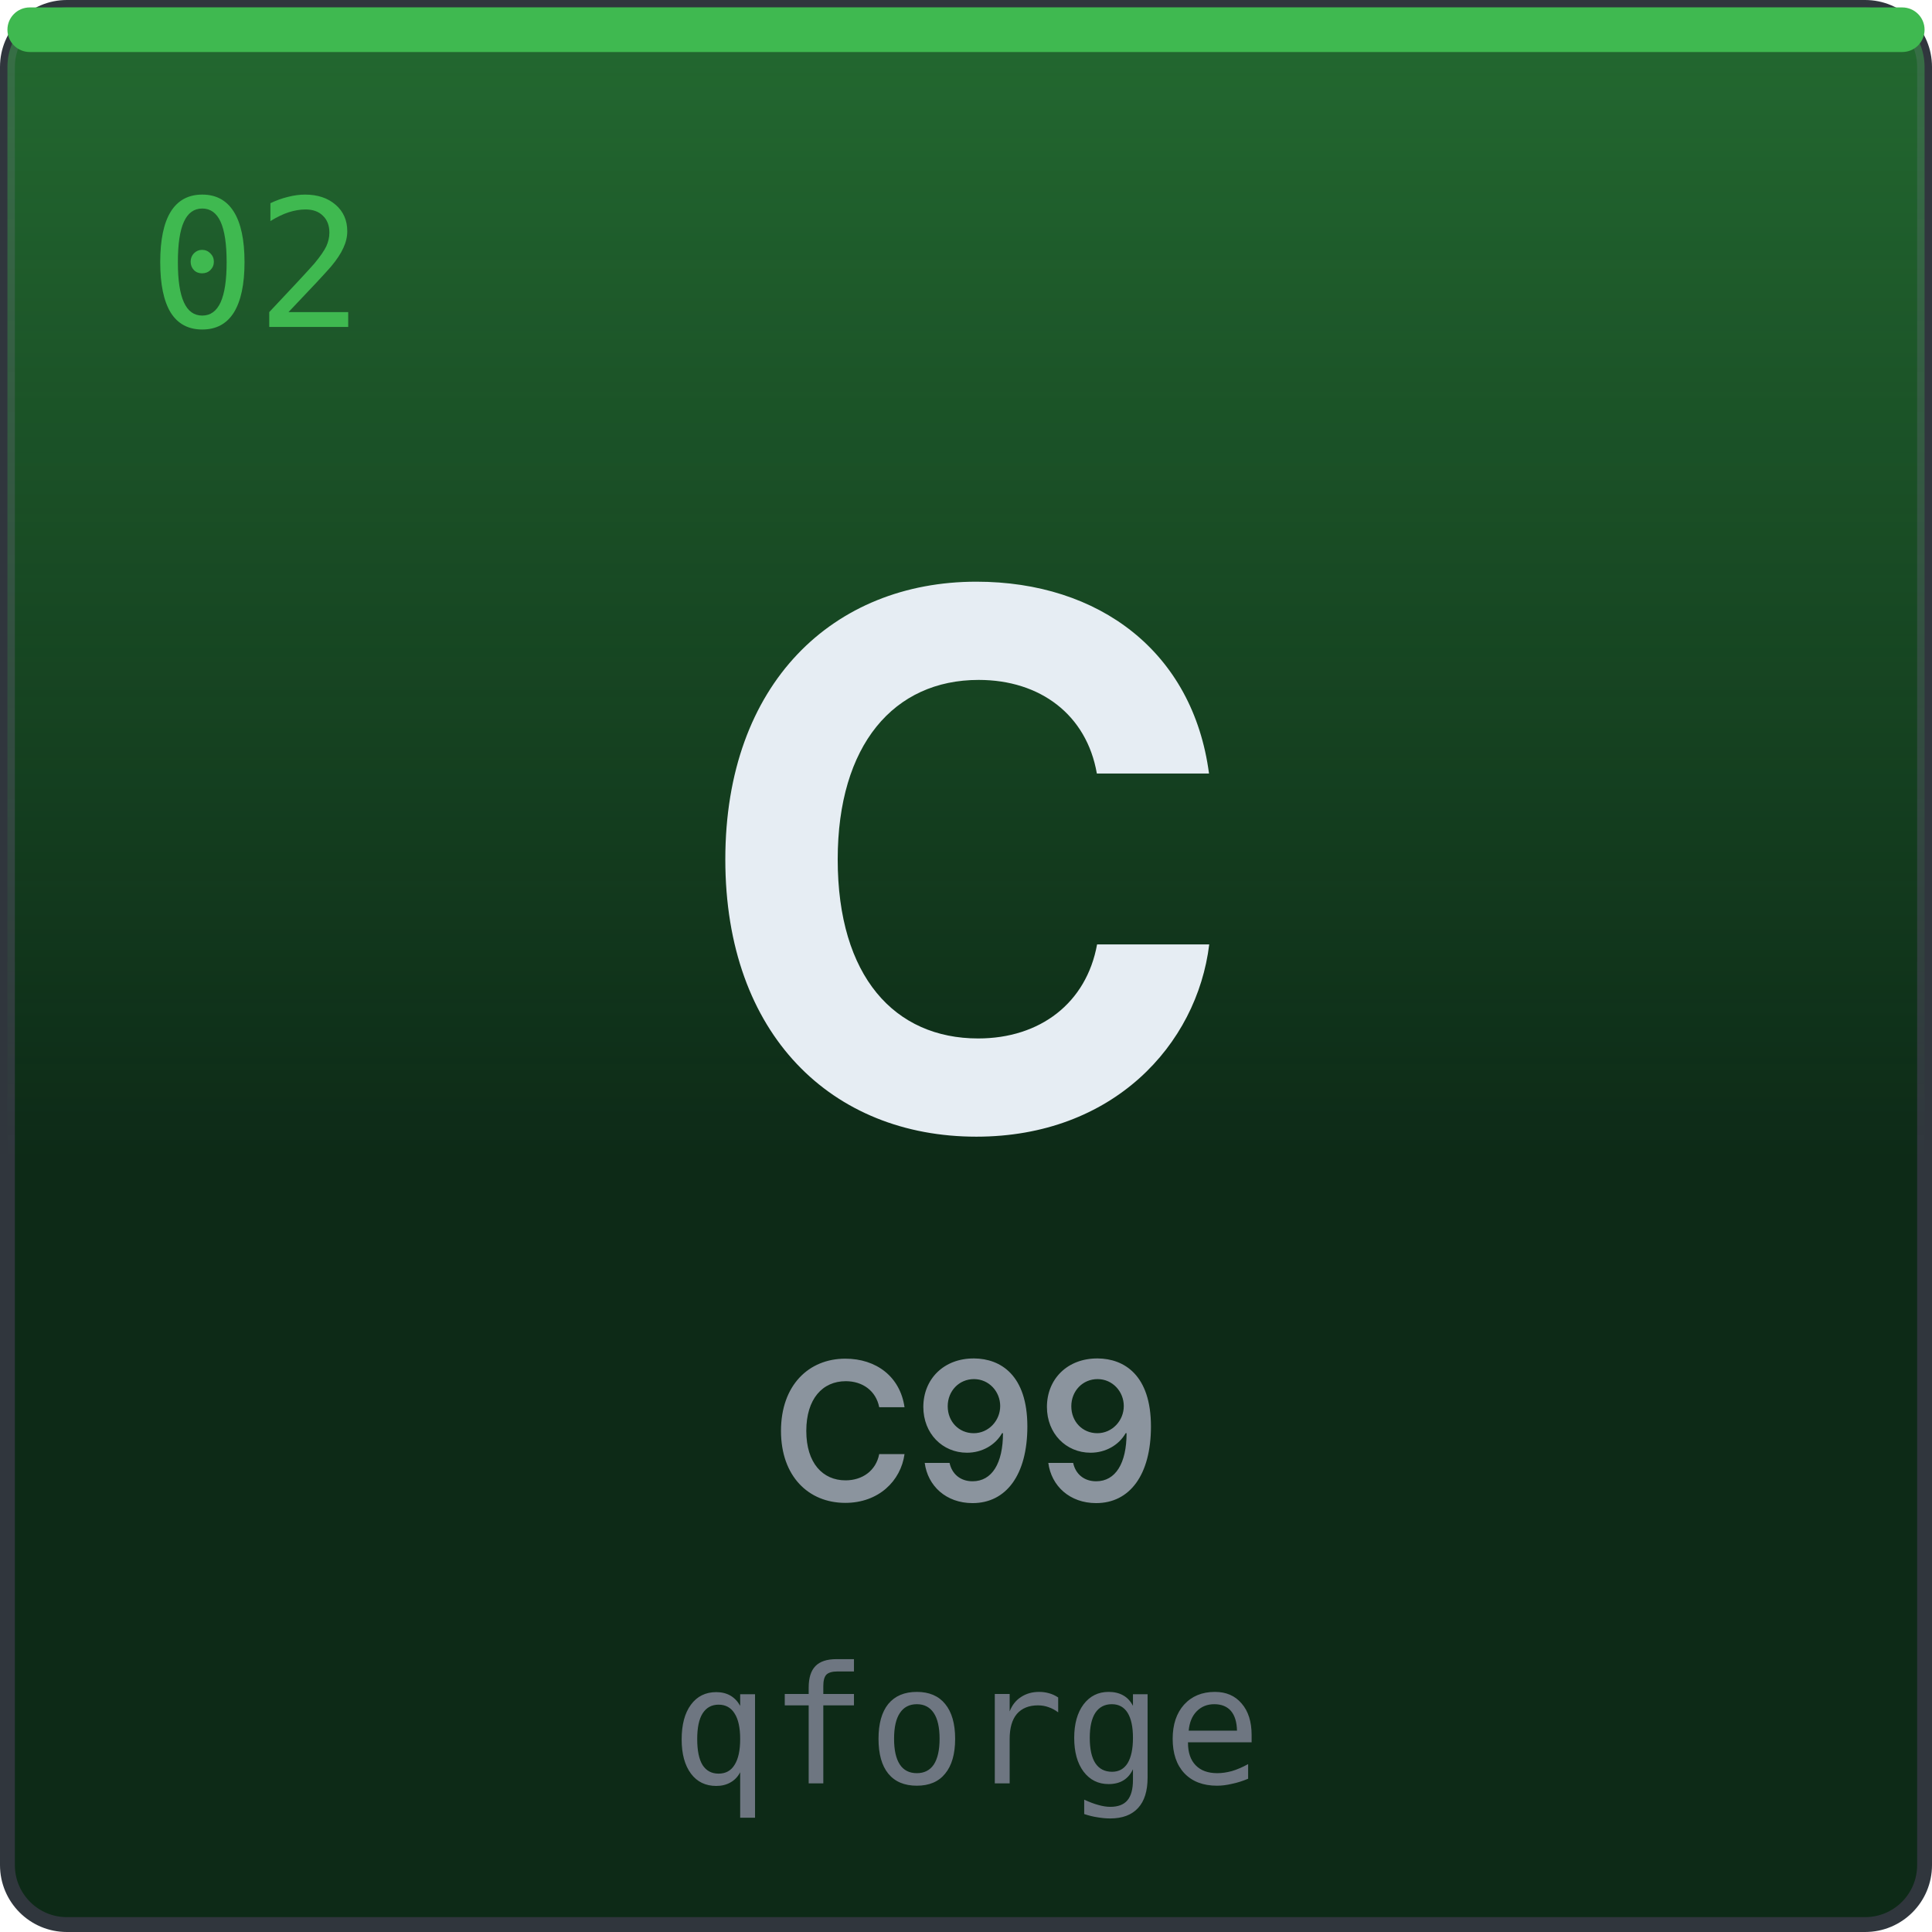
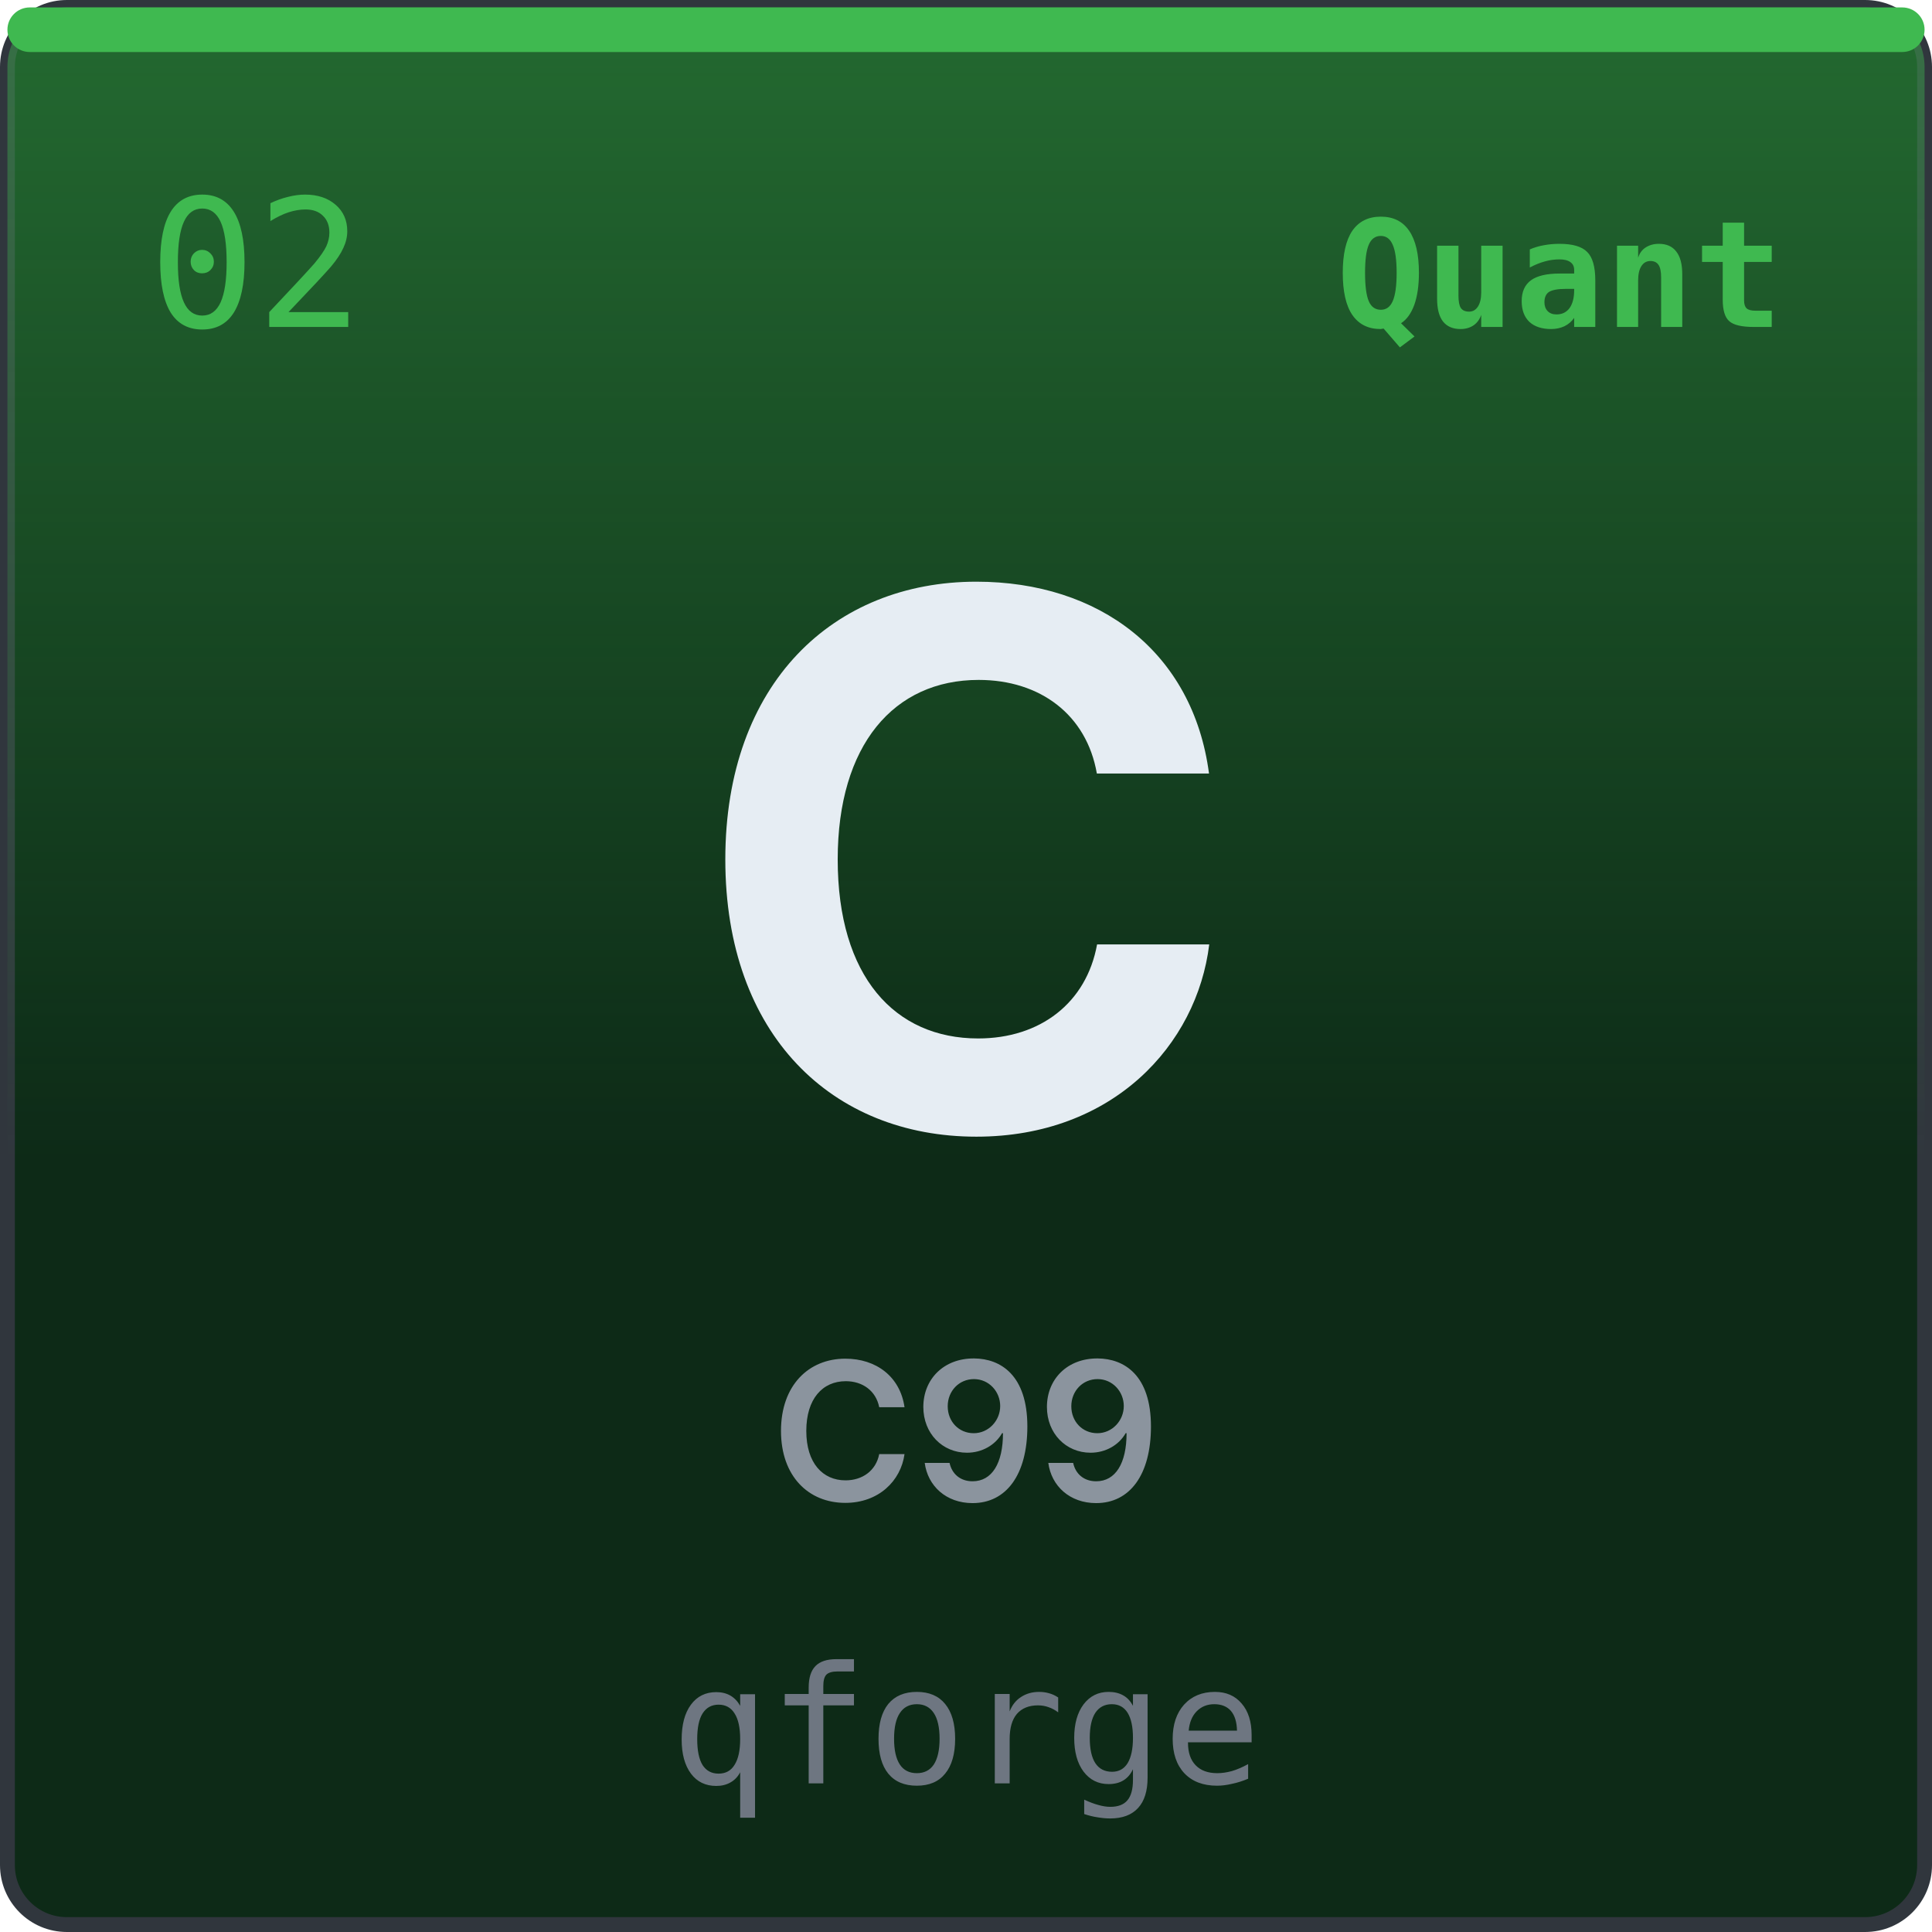
- <svg xmlns="http://www.w3.org/2000/svg" width="130" height="130" viewBox="0 0 130 130" role="img" aria-label="02 C C99 qforge">
+ <svg xmlns="http://www.w3.org/2000/svg" width="130" height="130" viewBox="0 0 130 130" role="img" aria-label="02 C C99 qforge Quant">
  <defs>
    <linearGradient id="g2" x1="0" y1="0" x2="0" y2="1">
      <stop offset="0%" stop-color="#3fb950" stop-opacity="0.45" />
      <stop offset="60%" stop-color="#3fb950" stop-opacity="0" />
    </linearGradient>
  </defs>
  <g opacity="1">
    <set attributeName="opacity" to="0" begin="0s" />
    <animate attributeName="opacity" from="0" to="1" begin="0.08s" dur="0.55s" fill="freeze" />
    <rect x="0.5" y="0.5" width="129" height="129" rx="4" fill="#0d2a17" stroke="#30363d" stroke-width="1" />
    <rect x="0.5" y="0.5" width="129" height="129" rx="4" fill="url(#g2)" />
    <rect x="0.5" y="0.5" width="129" height="3" rx="1.5" fill="#3fb950">
      <animate attributeName="opacity" values="1;0.45;1" dur="4s" begin="-0.42s" repeatCount="indefinite" />
    </rect>
    <text x="10" y="22" font-family="ui-monospace, SFMono-Regular, Menlo, monospace" font-size="12" font-weight="500" fill="#3fb950">02</text>
+     <text x="120" y="22" font-family="ui-monospace, SFMono-Regular, Menlo, monospace" font-size="10" font-weight="600" fill="#3fb950" text-anchor="end">Quant</text>
    <text x="65" y="76" font-family="-apple-system, BlinkMacSystemFont, Inter, system-ui, sans-serif" font-size="50" font-weight="700" fill="#e6edf3" text-anchor="middle" letter-spacing="-1">C</text>
    <text x="65" y="101" font-family="-apple-system, BlinkMacSystemFont, Inter, system-ui, sans-serif" font-size="13" font-weight="600" fill="#8b949e" text-anchor="middle">C99</text>
    <text x="65" y="120" font-family="ui-monospace, SFMono-Regular, Menlo, monospace" font-size="11" fill="#6e7681" text-anchor="middle">qforge</text>
  </g>
</svg>
